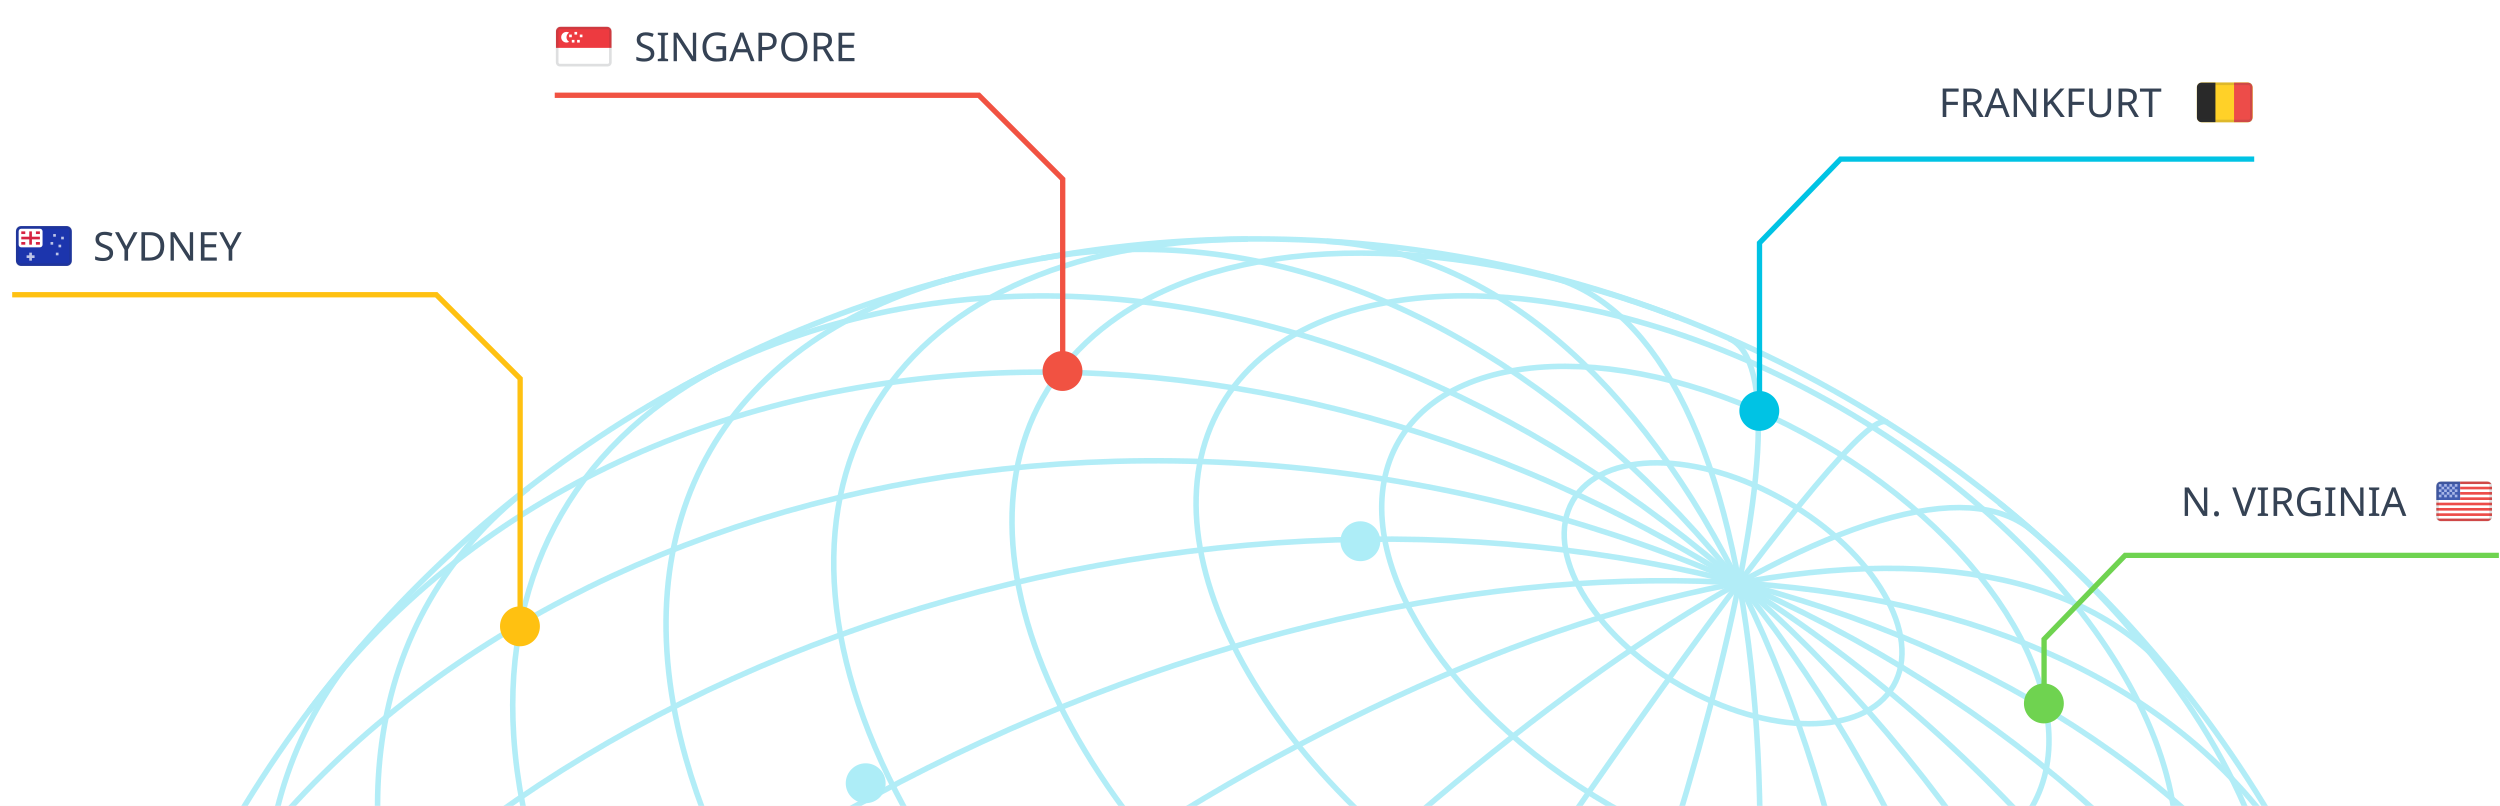
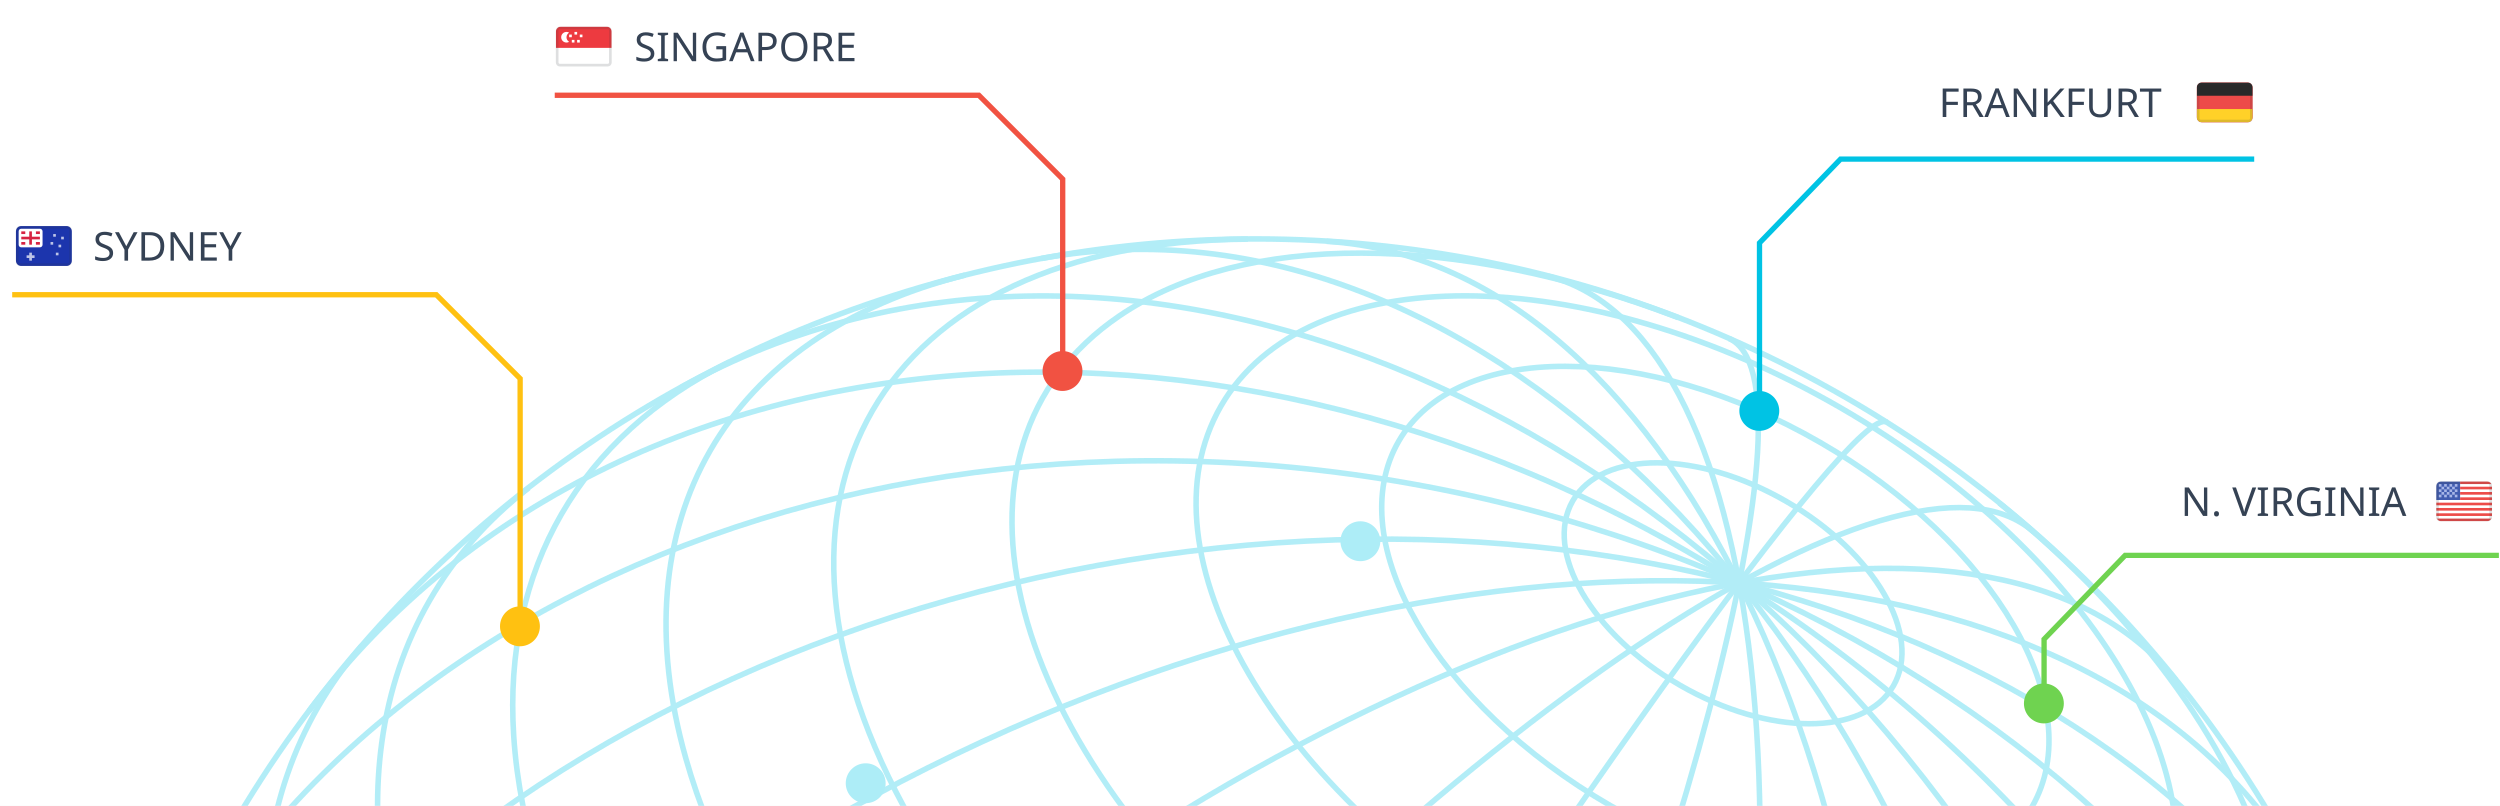
<svg xmlns="http://www.w3.org/2000/svg" xmlns:xlink="http://www.w3.org/1999/xlink" width="940px" height="303px" viewBox="0 0 940 303" version="1.1">
  <defs>
    <rect id="path-1" x="0" y="0" width="940" height="303" />
-     <rect id="path-3" x="0" y="0" width="21" height="15" rx="2" />
-     <rect id="path-5" x="0.5" y="0.5" width="20" height="14" rx="1" />
-     <rect id="path-7" x="0" y="0" width="21" height="15" rx="2" />
-     <filter x="-50%" y="-50%" width="200%" height="200%" filterUnits="objectBoundingBox" id="filter-9">
+     <filter x="-50%" y="-50%" width="200%" height="200%" filterUnits="objectBoundingBox" id="filter-3">
+       <feMorphology radius="1" in="SourceAlpha" operator="dilate" result="shadowSpreadInner1" />
+       <feOffset dx="0" dy="0" in="shadowSpreadInner1" result="shadowOffsetInner1" />
+       <feGaussianBlur stdDeviation="0" in="shadowOffsetInner1" result="shadowBlurInner1" />
+       <feComposite in="shadowBlurInner1" in2="SourceAlpha" operator="arithmetic" k2="-1" k3="1" result="shadowInnerInner1" />
+       <feColorMatrix values="0 0 0 0 0   0 0 0 0 0   0 0 0 0 0  0 0 0 0.085 0" in="shadowInnerInner1" type="matrix" result="shadowMatrixInner1" />
+       <feMerge>
+         <feMergeNode in="SourceGraphic" />
+         <feMergeNode in="shadowMatrixInner1" />
+       </feMerge>
+     </filter>
+     <rect id="path-4" x="0" y="0" width="21" height="15" rx="2" />
+     <rect id="path-6" x="0.5" y="0.5" width="20" height="14" rx="1" />
+     <rect id="path-8" x="0" y="0" width="21" height="15" rx="2" />
+     <filter x="-50%" y="-50%" width="200%" height="200%" filterUnits="objectBoundingBox" id="filter-10">
      <feMorphology radius="1" in="SourceAlpha" operator="dilate" result="shadowSpreadInner1" />
      <feOffset dx="0" dy="0" in="shadowSpreadInner1" result="shadowOffsetInner1" />
      <feGaussianBlur stdDeviation="0" in="shadowOffsetInner1" result="shadowBlurInner1" />
      <feComposite in="shadowBlurInner1" in2="SourceAlpha" operator="arithmetic" k2="-1" k3="1" result="shadowInnerInner1" />
      <feColorMatrix values="0 0 0 0 0   0 0 0 0 0   0 0 0 0 0  0 0 0 0.14 0" in="shadowInnerInner1" type="matrix" result="shadowMatrixInner1" />
      <feMerge>
        <feMergeNode in="SourceGraphic" />
        <feMergeNode in="shadowMatrixInner1" />
      </feMerge>
    </filter>
-     <rect id="path-10" x="0.5" y="0.5" width="20" height="14" rx="1" />
-     <filter x="-50%" y="-50%" width="200%" height="200%" filterUnits="objectBoundingBox" id="filter-12">
+     <rect id="path-11" x="0.5" y="0.5" width="20" height="14" rx="1" />
+     <filter x="-50%" y="-50%" width="200%" height="200%" filterUnits="objectBoundingBox" id="filter-13">
      <feMorphology radius="1" in="SourceAlpha" operator="dilate" result="shadowSpreadInner1" />
      <feOffset dx="0" dy="0" in="shadowSpreadInner1" result="shadowOffsetInner1" />
      <feGaussianBlur stdDeviation="0" in="shadowOffsetInner1" result="shadowBlurInner1" />
      <feComposite in="shadowBlurInner1" in2="SourceAlpha" operator="arithmetic" k2="-1" k3="1" result="shadowInnerInner1" />
      <feColorMatrix values="0 0 0 0 0   0 0 0 0 0   0 0 0 0 0  0 0 0 0.085 0" in="shadowInnerInner1" type="matrix" result="shadowMatrixInner1" />
      <feMerge>
        <feMergeNode in="SourceGraphic" />
        <feMergeNode in="shadowMatrixInner1" />
      </feMerge>
    </filter>
-     <rect id="path-13" x="0" y="0" width="21" height="15" rx="2" />
-     <rect id="path-15" x="0.5" y="0.5" width="20" height="14" rx="1" />
-     <rect id="path-17" x="0" y="0" width="21" height="15" rx="2" />
-     <path id="path-19" d="M7.438,0.5 L3.363,0.5 L3.249,0.5 L1.498,0.5 C0.947,0.5 0.5,0.95 0.5,1.507 L0.5,13.493 C0.5,14.049 0.955,14.5 1.492,14.5 L19.508,14.5 C20.056,14.5 20.5,14.05 20.5,13.493 L20.5,1.507 C20.5,0.951 20.055,0.5 19.499,0.5 L7.438,0.5 Z" />
+     <rect id="path-14" x="0" y="0" width="21" height="15" rx="2" />
+     <rect id="path-16" x="0.5" y="0.5" width="20" height="14" rx="1" />
+     <rect id="path-18" x="0" y="0" width="21" height="15" rx="2" />
+     <path id="path-20" d="M7.438,0.5 L3.363,0.5 L3.249,0.5 L1.498,0.5 C0.947,0.5 0.5,0.95 0.5,1.507 L0.5,13.493 C0.5,14.049 0.955,14.5 1.492,14.5 L19.508,14.5 C20.056,14.5 20.5,14.05 20.5,13.493 L20.5,1.507 C20.5,0.951 20.055,0.5 19.499,0.5 L7.438,0.5 Z" />
  </defs>
  <g id="Page-1" stroke="none" stroke-width="1" fill="none" fill-rule="evenodd">
    <g id="Grid" transform="translate(-248, -381)">
      <g id="data-compliance-hero" transform="translate(248, 381)">
        <mask id="mask-2" fill="white">
          <use xlink:href="#path-1" />
        </mask>
        <use id="Rectangle-279" fill="#FFFFFF" xlink:href="#path-1" />
        <g id="Globe5" opacity="0.302" mask="url(#mask-2)">
          <g transform="translate(498.7601, 496.5175) rotate(-330) translate(-498.7601, -496.5175) translate(-57.23987, 4.017511)">
            <g id="g27340" stroke="none" stroke-width="1" fill-rule="evenodd" transform="translate(0.036461, 0.885513)">
              <path d="M551.656,982.666 C537.614,982.666 526.231,783.488 526.231,537.79 C526.231,292.092 537.614,92.914 551.656,92.914 L551.656,92.914" id="path27342" stroke="#00C3E4" stroke-width="2.094" transform="translate(538.9436, 537.7903) rotate(2.296809) translate(-538.9436, -537.7903) " />
              <path d="M552.77,971.681 C487.243,971.681 434.122,772.503 434.122,526.805 C434.122,281.107 487.243,81.93 552.77,81.93 L552.77,81.93" id="path27344" stroke="#00C3E4" stroke-width="2.094" transform="translate(493.4461, 526.8053) rotate(11.17204) translate(-493.4461, -526.8053) " />
              <path d="M558.51,946.41 C445.962,946.41 354.724,747.233 354.724,501.535 C354.724,255.837 445.962,56.659 558.51,56.659 L558.51,56.659" id="path27346" stroke="#00C3E4" stroke-width="2.094" transform="translate(456.617, 501.5347) rotate(21.15057) translate(-456.617, -501.5347) " />
              <path d="M574.381,907.439 C422.483,907.439 299.345,708.261 299.345,462.563 C299.345,216.865 422.483,17.687 574.381,17.687 L574.381,17.687" id="path27348" stroke="#00C3E4" stroke-width="2.094" transform="translate(436.8627, 462.563) rotate(33.41779) translate(-436.8627, -462.563) " />
              <path d="M609.327,858.412 C428.43,858.412 281.783,659.234 281.783,413.536 C281.783,167.838 428.43,-31.34 609.327,-31.34 L609.327,-31.34" id="path27350" stroke="#00C3E4" stroke-width="2.094" transform="translate(445.5551, 413.5362) rotate(49.62429) translate(-445.5551, -413.5362) " />
              <path d="M673.102,813.774 C475.533,813.774 315.372,614.596 315.372,368.898 C315.372,123.2 475.533,-75.978 673.102,-75.978 L673.102,-75.978" id="path27352" stroke="#00C3E4" stroke-width="2.094" transform="translate(494.2372, 368.8981) rotate(71.27891) translate(-494.2372, -368.8981) " />
              <path d="M391.874,-87.009 C592.651,-87.009 755.412,112.169 755.412,357.867 C755.412,603.565 592.651,802.743 391.874,802.743" id="path27354" stroke="#00C3E4" stroke-width="2.094" transform="translate(573.6432, 357.8668) rotate(-83.04916) translate(-573.6432, -357.8668) " />
              <path d="M468.035,-54.289 C658.336,-54.289 812.606,144.889 812.606,390.587 C812.606,636.285 658.336,835.462 468.035,835.463" id="path27356" stroke="#00C3E4" stroke-width="2.094" transform="translate(640.3206, 390.5867) rotate(-59.02289) translate(-640.3206, -390.5867) " />
              <path d="M515.664,-4.435 C682.522,-4.435 817.787,194.743 817.787,440.441 C817.787,686.139 682.522,885.317 515.664,885.317" id="path27358" stroke="#00C3E4" stroke-width="2.094" transform="translate(666.7252, 440.4408) rotate(-40.37658) translate(-666.7252, -440.4408) " />
              <path d="M539.085,40.082 C671.129,40.082 778.171,239.26 778.171,484.958 C778.171,730.656 671.129,929.834 539.085,929.834" id="path27360" stroke="#00C3E4" stroke-width="2.094" transform="translate(658.6283, 484.9581) rotate(-26.50095) translate(-658.6283, -484.9581) " />
              <path d="M548.693,71.904 C636.923,71.904 708.449,271.082 708.449,516.78 C708.449,762.478 636.923,961.656 548.693,961.656" id="path27362" stroke="#00C3E4" stroke-width="2.094" transform="translate(628.5706, 516.7799) rotate(-15.62907) translate(-628.5706, -516.7799) " />
              <path d="M551.432,89.571 C589.837,89.571 620.971,288.749 620.971,534.447 C620.971,780.145 589.837,979.323 551.432,979.323" id="path27364" stroke="#00C3E4" stroke-width="2.094" transform="translate(586.2015, 534.4471) rotate(-6.361746) translate(-586.2015, -534.4471) " />
            </g>
            <g id="g27366" stroke="none" stroke-width="1" fill-rule="evenodd" transform="translate(106.8067, 98.30943)">
              <path d="M881.564,355.917 C908.477,494.252 734.782,618.909 493.606,634.346 C252.43,649.783 35.101,550.154 8.188,411.819 C4.574,393.242 4.574,374.493 8.188,355.917" id="path27382" stroke="#00C3E4" stroke-width="2.094" />
              <path d="M856.882,273.05 C910.045,403.567 768.681,534.091 541.136,564.585 C313.591,595.079 86.033,513.994 32.869,383.477 C18.075,347.157 18.075,309.37 32.869,273.05" id="path27384" stroke="#00C3E4" stroke-width="2.094" />
              <path d="M815.177,194.315 C893.282,311.621 790.808,443.033 586.296,487.832 C381.785,532.632 152.679,473.855 74.574,356.549 C39.793,304.311 39.793,246.553 74.574,194.315" id="path27386" stroke="#00C3E4" stroke-width="2.094" />
              <path d="M754.733,121.651 C855.856,219.809 799.104,346.403 627.974,404.405 C456.844,462.408 236.141,429.856 135.018,331.698 C68.279,266.915 68.279,186.434 135.018,121.651" id="path27388" stroke="#00C3E4" stroke-width="2.094" />
              <path d="M669.463,56.848 C791.113,127.994 789.179,242.235 665.143,312.012 C541.107,381.79 341.939,380.681 220.289,309.535 C100.305,239.364 100.305,127.019 220.289,56.848" id="path27390" stroke="#00C3E4" stroke-width="2.094" />
              <path d="M514.641,1.5 C653.824,23.601 735.419,106.235 696.889,186.07 C658.359,265.904 514.294,312.707 375.111,290.606 C235.928,268.506 154.333,185.871 192.863,106.036 C217.376,55.246 286.562,15.56 375.111,1.5" id="path27392" stroke="#00C3E4" stroke-width="2.094" />
              <path d="M646.845,116.174 C646.845,180.156 556.42,232.024 444.876,232.024 C333.331,232.024 242.906,180.156 242.906,116.174 C242.906,52.193 333.331,0.325 444.876,0.325 C556.42,0.325 646.845,52.193 646.845,116.174 L646.845,116.174 Z" id="path27394" stroke="#00C3E4" stroke-width="2.094" />
              <path d="M582.35,94.291 C582.35,137.842 520.801,173.147 444.876,173.147 C368.951,173.147 307.402,137.842 307.402,94.291 C307.402,50.74 368.951,15.435 444.876,15.435 C520.801,15.435 582.35,50.74 582.35,94.291 L582.35,94.291 Z" id="path27396" stroke="#00C3E4" stroke-width="2.094" />
              <path d="M514.47,80.942 C514.47,102.99 483.311,120.863 444.876,120.863 C406.44,120.863 375.282,102.99 375.282,80.942 C375.282,58.893 406.44,41.02 444.876,41.02 C483.311,41.02 514.47,58.893 514.47,80.942 L514.47,80.942 Z" id="path27398" stroke="#00C3E4" stroke-width="2.094" />
            </g>
            <path d="M996.558,539.185 C996.558,784.883 797.381,984.061 551.682,984.061 C305.984,984.061 106.807,784.883 106.807,539.185 C106.807,293.487 305.984,94.309 551.682,94.309 C797.381,94.309 996.558,293.487 996.558,539.185 L996.558,539.185 Z" id="path27400" stroke="#00C3E4" stroke-width="2.094" />
          </g>
        </g>
        <text id="Frankfurt" mask="url(#mask-2)" font-family="AvenirNext-DemiBold, Avenir Next" font-size="15" font-weight="500" fill="#354254">
          <tspan x="729" y="44">FRANKFURT</tspan>
        </text>
-         <g id="BE" mask="url(#mask-2)">
+         <g id="DE" mask="url(#mask-2)">
          <g transform="translate(826, 31)">
-             <mask id="mask-4" fill="white">
-               <use xlink:href="#path-3" />
+             <mask id="mask-5" fill="white">
+               <use xlink:href="#path-4" />
            </mask>
-             <use id="background" stroke="none" fill="#FFD128" fill-rule="evenodd" xlink:href="#path-3" />
-             <rect id="left" stroke="none" fill="#292929" fill-rule="evenodd" mask="url(#mask-4)" x="0" y="0" width="7" height="15" />
-             <rect id="right" stroke="none" fill="#ED4C49" fill-rule="evenodd" mask="url(#mask-4)" x="14" y="0" width="7" height="15" />
-             <mask id="mask-6" fill="white">
-               <use xlink:href="#path-5" />
+             <use id="background" stroke="none" fill="#ED4C49" fill-rule="evenodd" filter="url(#filter-3)" xlink:href="#path-4" />
+             <rect id="bottom" stroke="none" fill="#FFD128" fill-rule="evenodd" mask="url(#mask-5)" x="0" y="10" width="21" height="5" />
+             <rect id="top" stroke="none" fill="#292929" fill-rule="evenodd" mask="url(#mask-5)" x="0" y="0" width="21" height="5" />
+             <mask id="mask-7" fill="white">
+               <use xlink:href="#path-6" />
            </mask>
-             <use id="overlay" stroke-opacity="0.157" stroke="#2F343A" stroke-width="1" fill="none" xlink:href="#path-5" />
+             <use id="overlay" stroke-opacity="0.157" stroke="#2F343A" stroke-width="1" fill="none" xlink:href="#path-6" />
          </g>
        </g>
        <text id="N.-VIRGINIA" mask="url(#mask-2)" font-family="AvenirNext-DemiBold, Avenir Next" font-size="15" font-weight="500" fill="#354254">
          <tspan x="820" y="194">N. VIRGINIA</tspan>
        </text>
        <g id="US" mask="url(#mask-2)">
          <g transform="translate(916, 181)">
-             <mask id="mask-8" fill="white">
-               <use xlink:href="#path-7" />
+             <mask id="mask-9" fill="white">
+               <use xlink:href="#path-8" />
            </mask>
-             <use id="background" stroke="none" fill="#FFFFFF" fill-rule="evenodd" xlink:href="#path-7" />
-             <rect id="rectangle" stroke="none" fill="#435DB0" fill-rule="evenodd" filter="url(#filter-9)" mask="url(#mask-8)" x="0" y="0" width="9" height="7" />
-             <path d="M1,1 L1,2 L2,2 L2,1 L1,1 L1,1 Z M3,1 L3,2 L4,2 L4,1 L3,1 L3,1 Z M5,1 L5,2 L6,2 L6,1 L5,1 L5,1 Z M7,1 L7,2 L8,2 L8,1 L7,1 L7,1 Z M6,2 L6,3 L7,3 L7,2 L6,2 L6,2 Z M4,2 L4,3 L5,3 L5,2 L4,2 L4,2 Z M2,2 L2,3 L3,3 L3,2 L2,2 L2,2 Z M1,3 L1,4 L2,4 L2,3 L1,3 L1,3 Z M3,3 L3,4 L4,4 L4,3 L3,3 L3,3 Z M5,3 L5,4 L6,4 L6,3 L5,3 L5,3 Z M7,3 L7,4 L8,4 L8,3 L7,3 L7,3 Z M1,5 L1,6 L2,6 L2,5 L1,5 L1,5 Z M3,5 L3,6 L4,6 L4,5 L3,5 L3,5 Z M5,5 L5,6 L6,6 L6,5 L5,5 L5,5 Z M7,5 L7,6 L8,6 L8,5 L7,5 L7,5 Z M6,4 L6,5 L7,5 L7,4 L6,4 L6,4 Z M4,4 L4,5 L5,5 L5,4 L4,4 L4,4 Z M2,4 L2,5 L3,5 L3,4 L2,4 L2,4 Z" id="stars" stroke="none" fill="#A7B6E7" fill-rule="evenodd" mask="url(#mask-8)" />
-             <path d="M9,0 L9,1 L21,1 L21,0 L9,0 L9,0 Z M9,2 L9,3 L21,3 L21,2 L9,2 L9,2 Z M9,4 L9,5 L21,5 L21,4 L9,4 L9,4 Z M9,6 L9,7 L21,7 L21,6 L9,6 L9,6 Z M0,8 L0,9 L21,9 L21,8 L0,8 L0,8 Z M0,10 L0,11 L21,11 L21,10 L0,10 L0,10 Z M0,12 L0,13 L21,13 L21,12 L0,12 L0,12 Z M0,14 L0,15 L21,15 L21,14 L0,14 L0,14 Z" id="stripe" stroke="none" fill="#ED4C49" fill-rule="evenodd" mask="url(#mask-8)" />
-             <mask id="mask-11" fill="white">
-               <use xlink:href="#path-10" />
+             <use id="background" stroke="none" fill="#FFFFFF" fill-rule="evenodd" xlink:href="#path-8" />
+             <rect id="rectangle" stroke="none" fill="#435DB0" fill-rule="evenodd" filter="url(#filter-10)" mask="url(#mask-9)" x="0" y="0" width="9" height="7" />
+             <path d="M1,1 L1,2 L2,2 L2,1 L1,1 L1,1 Z M3,1 L3,2 L4,2 L4,1 L3,1 L3,1 Z M5,1 L5,2 L6,2 L6,1 L5,1 L5,1 Z M7,1 L7,2 L8,2 L8,1 L7,1 L7,1 Z M6,2 L6,3 L7,3 L7,2 L6,2 L6,2 Z M4,2 L4,3 L5,3 L5,2 L4,2 L4,2 Z M2,2 L2,3 L3,3 L3,2 L2,2 L2,2 Z M1,3 L1,4 L2,4 L2,3 L1,3 L1,3 Z M3,3 L3,4 L4,4 L4,3 L3,3 L3,3 Z M5,3 L5,4 L6,4 L6,3 L5,3 L5,3 Z M7,3 L7,4 L8,4 L8,3 L7,3 L7,3 Z M1,5 L1,6 L2,6 L2,5 L1,5 L1,5 Z M3,5 L3,6 L4,6 L4,5 L3,5 L3,5 Z M5,5 L5,6 L6,6 L6,5 L5,5 L5,5 Z M7,5 L7,6 L8,6 L8,5 L7,5 L7,5 Z M6,4 L6,5 L7,5 L7,4 L6,4 L6,4 Z M4,4 L4,5 L5,5 L5,4 L4,4 L4,4 Z M2,4 L2,5 L3,5 L3,4 L2,4 L2,4 Z" id="stars" stroke="none" fill="#A7B6E7" fill-rule="evenodd" mask="url(#mask-9)" />
+             <path d="M9,0 L9,1 L21,1 L21,0 L9,0 L9,0 Z M9,2 L9,3 L21,3 L21,2 L9,2 L9,2 Z M9,4 L9,5 L21,5 L21,4 L9,4 L9,4 Z M9,6 L9,7 L21,7 L21,6 L9,6 L9,6 Z M0,8 L0,9 L21,9 L21,8 L0,8 L0,8 Z M0,10 L0,11 L21,11 L21,10 L0,10 L0,10 Z M0,12 L0,13 L21,13 L21,12 L0,12 L0,12 Z M0,14 L0,15 L21,15 L21,14 L0,14 L0,14 Z" id="stripe" stroke="none" fill="#ED4C49" fill-rule="evenodd" mask="url(#mask-9)" />
+             <mask id="mask-12" fill="white">
+               <use xlink:href="#path-11" />
            </mask>
-             <use id="overlay" stroke-opacity="0.157" stroke="#2F343A" stroke-width="1" fill="none" xlink:href="#path-10" />
+             <use id="overlay" stroke-opacity="0.157" stroke="#2F343A" stroke-width="1" fill="none" xlink:href="#path-11" />
          </g>
        </g>
        <text id="Sydney" mask="url(#mask-2)" font-family="AvenirNext-DemiBold, Avenir Next" font-size="15" font-weight="500" fill="#354254">
          <tspan x="35" y="98">SYDNEY</tspan>
        </text>
        <circle id="Oval-192" fill="#ADEDF7" mask="url(#mask-2)" cx="511.5" cy="203.5" r="7.5" />
        <circle id="Oval-192" fill="#ADEDF7" mask="url(#mask-2)" cx="325.5" cy="294.5" r="7.5" />
        <circle id="Oval-192" fill="#FFC111" mask="url(#mask-2)" cx="195.5" cy="235.5" r="7.5" />
        <circle id="Oval-192" fill="#F15242" mask="url(#mask-2)" cx="399.5" cy="139.5" r="7.5" />
        <circle id="Oval-192" fill="#6FD350" mask="url(#mask-2)" cx="768.5" cy="264.5" r="7.5" />
        <circle id="Oval-192" fill="#00C3E4" mask="url(#mask-2)" cx="661.5" cy="154.5" r="7.5" />
        <path d="M4.582,110.82 L164.047,110.82 L195.572,142.345 L195.572,235.937" id="Path-152" stroke="#FFC111" stroke-width="2" mask="url(#mask-2)" />
        <text id="Singapore" mask="url(#mask-2)" font-family="AvenirNext-DemiBold, Avenir Next" font-size="15" font-weight="500" fill="#354254">
          <tspan x="238.5" y="23">SINGAPORE</tspan>
        </text>
        <path d="M208.582,35.82 L368.047,35.82 L399.572,67.345 L399.572,140.937" id="Path-152" stroke="#F15242" stroke-width="2" mask="url(#mask-2)" />
        <path d="M847.582,59.82 L692.047,59.82 L661.572,91.345 L661.572,154.937" id="Path-152" stroke="#00C3E4" stroke-width="2" mask="url(#mask-2)" />
        <path d="M939.582,208.82 L799.047,208.82 L768.572,240.345 L768.572,263.937" id="Path-152" stroke="#6FD350" stroke-width="2" mask="url(#mask-2)" />
        <g id="AU" mask="url(#mask-2)">
          <g transform="translate(6, 85)">
-             <mask id="mask-14" fill="white">
-               <use xlink:href="#path-13" />
+             <mask id="mask-15" fill="white">
+               <use xlink:href="#path-14" />
            </mask>
-             <use id="background" stroke="none" fill="#1C36AD" fill-rule="evenodd" filter="url(#filter-12)" xlink:href="#path-13" />
-             <path d="M5,11 L5,10 L6,10 L6,11 L7,11 L7,12 L6,12 L6,13 L5,13 L5,12 L4,12 L4,11 L5,11 L5,11 Z" id="cross" stroke="none" fill="#BDC4E7" fill-rule="evenodd" mask="url(#mask-14)" />
-             <path d="M14,3 L14,4 L15,4 L15,3 L14,3 L14,3 Z M17,4 L17,5 L18,5 L18,4 L17,4 L17,4 Z M13,6 L13,7 L14,7 L14,6 L13,6 L13,6 Z M16,7 L16,8 L17,8 L17,7 L16,7 L16,7 Z M15,10 L15,11 L16,11 L16,10 L15,10 L15,10 Z" id="circles" stroke="none" fill="#BDC4E7" fill-rule="evenodd" mask="url(#mask-14)" />
-             <rect id="top-left" stroke="none" fill="#FFFFFF" fill-rule="evenodd" mask="url(#mask-14)" x="1" y="1" width="9" height="7" rx="1" />
-             <path d="M5,5 L2,5 L2,4 L5,4 L5,2 L6,2 L6,4 L9,4 L9,5 L6,5 L6,7 L5,7 L5,5 L5,5 Z M7.5,6 L7.5,7 L9,7 L9,6 L7.5,6 L7.5,6 Z M7.5,2 L7.5,3 L9,3 L9,2 L7.5,2 L7.5,2 Z M2,6 L2,7 L3.5,7 L3.5,6 L2,6 L2,6 Z M2,2 L2,3 L3.5,3 L3.5,2 L2,2 L2,2 Z" id="cross" stroke="none" fill="#D72342" fill-rule="evenodd" mask="url(#mask-14)" />
-             <mask id="mask-16" fill="white">
-               <use xlink:href="#path-15" />
+             <use id="background" stroke="none" fill="#1C36AD" fill-rule="evenodd" filter="url(#filter-13)" xlink:href="#path-14" />
+             <path d="M5,11 L5,10 L6,10 L6,11 L7,11 L7,12 L6,12 L6,13 L5,13 L5,12 L4,12 L4,11 L5,11 L5,11 Z" id="cross" stroke="none" fill="#BDC4E7" fill-rule="evenodd" mask="url(#mask-15)" />
+             <path d="M14,3 L14,4 L15,4 L15,3 L14,3 L14,3 Z M17,4 L17,5 L18,5 L18,4 L17,4 L17,4 Z M13,6 L13,7 L14,7 L14,6 L13,6 L13,6 Z M16,7 L16,8 L17,8 L17,7 L16,7 L16,7 Z M15,10 L15,11 L16,11 L16,10 L15,10 L15,10 Z" id="circles" stroke="none" fill="#BDC4E7" fill-rule="evenodd" mask="url(#mask-15)" />
+             <rect id="top-left" stroke="none" fill="#FFFFFF" fill-rule="evenodd" mask="url(#mask-15)" x="1" y="1" width="9" height="7" rx="1" />
+             <path d="M5,5 L2,5 L2,4 L5,4 L5,2 L6,2 L6,4 L9,4 L9,5 L6,5 L6,7 L5,7 L5,5 L5,5 Z M7.5,6 L7.5,7 L9,7 L9,6 L7.5,6 L7.5,6 Z M7.5,2 L7.5,3 L9,3 L9,2 L7.5,2 L7.5,2 Z M2,6 L2,7 L3.5,7 L3.5,6 L2,6 L2,6 Z M2,2 L2,3 L3.5,3 L3.5,2 L2,2 L2,2 Z" id="cross" stroke="none" fill="#D72342" fill-rule="evenodd" mask="url(#mask-15)" />
+             <mask id="mask-17" fill="white">
+               <use xlink:href="#path-16" />
            </mask>
-             <use id="overlay" stroke-opacity="0.157" stroke="#2F343A" stroke-width="1" fill="none" xlink:href="#path-15" />
+             <use id="overlay" stroke-opacity="0.157" stroke="#2F343A" stroke-width="1" fill="none" xlink:href="#path-16" />
          </g>
        </g>
        <g id="SG" mask="url(#mask-2)">
          <g transform="translate(209, 10)">
-             <mask id="mask-18" fill="white">
-               <use xlink:href="#path-17" />
+             <mask id="mask-19" fill="white">
+               <use xlink:href="#path-18" />
            </mask>
-             <use id="background" stroke="none" fill="#FFFFFF" fill-rule="evenodd" xlink:href="#path-17" />
-             <rect id="Rectangle-366" stroke="none" fill="#ED3A40" fill-rule="evenodd" mask="url(#mask-18)" x="0" y="0" width="21" height="8" />
-             <path d="M5,5.732 C4.706,5.903 4.364,6 4,6 C2.895,6 2,5.105 2,4 C2,2.895 2.895,2 4,2 C4.364,2 4.706,2.097 5,2.268 C4.402,2.613 4,3.26 4,4 C4,4.74 4.402,5.387 5,5.732 Z" id="Oval-28" stroke="none" fill="#FFFFFF" fill-rule="evenodd" mask="url(#mask-18)" />
-             <path d="M6,5 L6,6 L7,6 L7,5 L6,5 Z M8,5 L8,6 L9,6 L9,5 L8,5 Z M9,3 L9,4 L10,4 L10,3 L9,3 Z M5,3 L5,4 L6,4 L6,3 L5,3 Z M7,2 L7,3 L8,3 L8,2 L7,2 Z" id="Rectangle-368" stroke="none" fill="#FFFFFF" fill-rule="evenodd" mask="url(#mask-18)" />
-             <mask id="mask-20" fill="white">
-               <use xlink:href="#path-19" />
+             <use id="background" stroke="none" fill="#FFFFFF" fill-rule="evenodd" xlink:href="#path-18" />
+             <rect id="Rectangle-366" stroke="none" fill="#ED3A40" fill-rule="evenodd" mask="url(#mask-19)" x="0" y="0" width="21" height="8" />
+             <path d="M5,5.732 C4.706,5.903 4.364,6 4,6 C2.895,6 2,5.105 2,4 C2,2.895 2.895,2 4,2 C4.364,2 4.706,2.097 5,2.268 C4.402,2.613 4,3.26 4,4 C4,4.74 4.402,5.387 5,5.732 Z" id="Oval-28" stroke="none" fill="#FFFFFF" fill-rule="evenodd" mask="url(#mask-19)" />
+             <path d="M6,5 L6,6 L7,6 L7,5 L6,5 Z M8,5 L8,6 L9,6 L9,5 L8,5 Z M9,3 L9,4 L10,4 L10,3 L9,3 Z M5,3 L5,4 L6,4 L6,3 L5,3 Z M7,2 L7,3 L8,3 L8,2 L7,2 Z" id="Rectangle-368" stroke="none" fill="#FFFFFF" fill-rule="evenodd" mask="url(#mask-19)" />
+             <mask id="mask-21" fill="white">
+               <use xlink:href="#path-20" />
            </mask>
-             <use id="overlay" stroke-opacity="0.157" stroke="#2F343A" stroke-width="1" fill="none" xlink:href="#path-19" />
+             <use id="overlay" stroke-opacity="0.157" stroke="#2F343A" stroke-width="1" fill="none" xlink:href="#path-20" />
          </g>
        </g>
      </g>
    </g>
  </g>
</svg>
